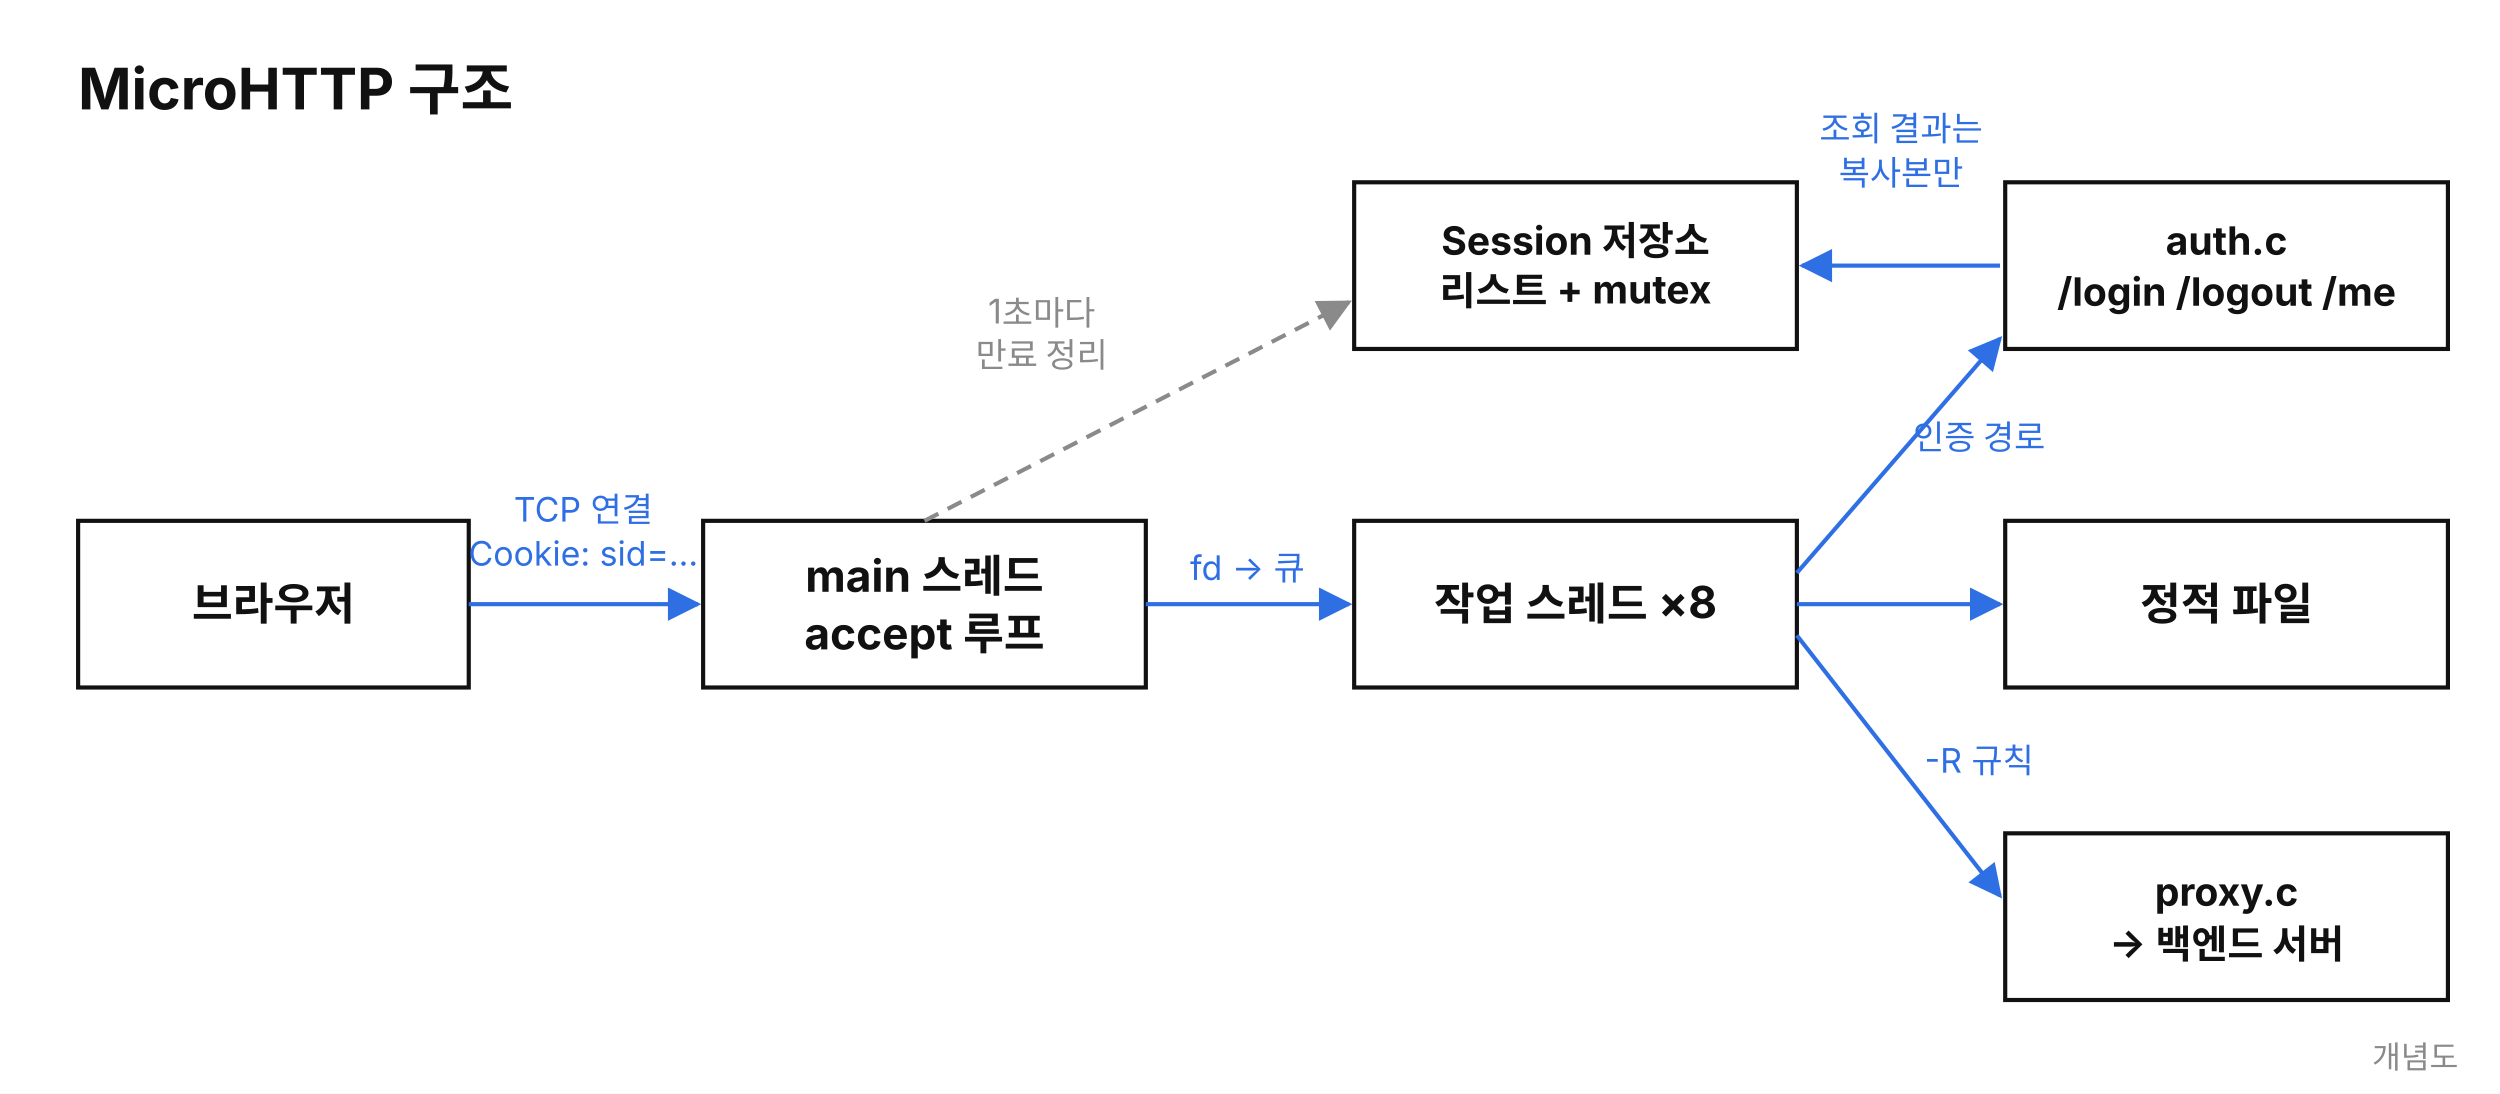
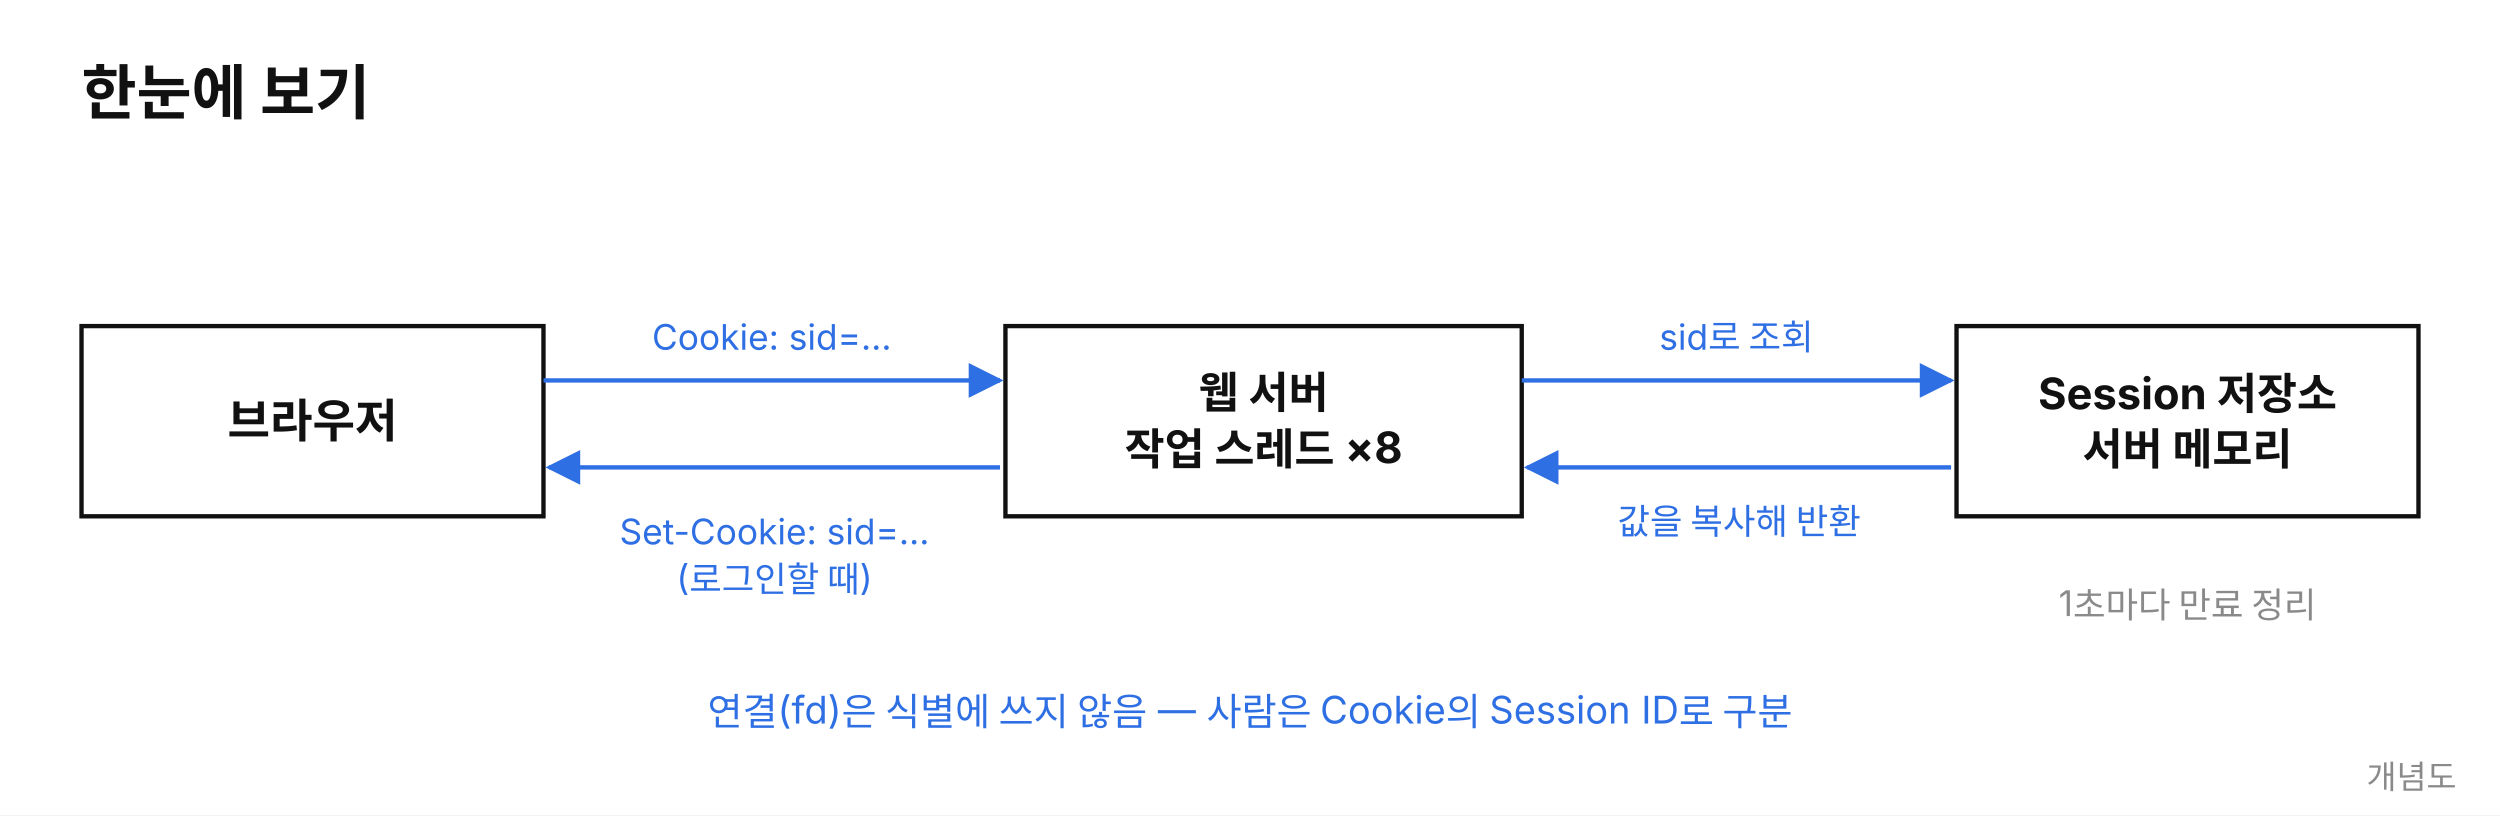
- <svg xmlns="http://www.w3.org/2000/svg" width="960" height="420" viewBox="0 0 960 420" font-family="-apple-system, 'Apple SD Gothic Neo', 'Noto Sans KR', 'Malgun Gothic', sans-serif">
+ <svg xmlns="http://www.w3.org/2000/svg" width="920" height="300" viewBox="0 0 920 300" font-family="-apple-system, 'Apple SD Gothic Neo', 'Noto Sans KR', 'Malgun Gothic', sans-serif">
  <defs>
    <marker id="blue" viewBox="0 0 10 10" refX="9" refY="5" markerWidth="8" markerHeight="8" orient="auto">
      <path d="M0,0 L10,5 L0,10 z" fill="#2f6fe4" />
    </marker>
    <marker id="blue-start" viewBox="0 0 10 10" refX="1" refY="5" markerWidth="8" markerHeight="8" orient="auto">
      <path d="M10,0 L0,5 L10,10 z" fill="#2f6fe4" />
    </marker>
    <marker id="pink" viewBox="0 0 10 10" refX="9" refY="5" markerWidth="8" markerHeight="8" orient="auto">
      <path d="M0,0 L10,5 L0,10 z" fill="#e0457b" />
    </marker>
    <marker id="pink-start" viewBox="0 0 10 10" refX="1" refY="5" markerWidth="8" markerHeight="8" orient="auto">
      <path d="M10,0 L0,5 L10,10 z" fill="#e0457b" />
    </marker>
    <marker id="gray" viewBox="0 0 10 10" refX="9" refY="5" markerWidth="8" markerHeight="8" orient="auto">
      <path d="M0,0 L10,5 L0,10 z" fill="#8a8a8a" />
    </marker>
    <marker id="gray-start" viewBox="0 0 10 10" refX="1" refY="5" markerWidth="8" markerHeight="8" orient="auto">
      <path d="M10,0 L0,5 L10,10 z" fill="#8a8a8a" />
    </marker>
  </defs>
-   <rect width="960" height="420" fill="#ffffff" />
-   <text x="30" y="42" font-size="22" font-weight="700" fill="#111111">MicroHTTP 구조</text>
-   <rect x="30" y="200" width="150" height="64" fill="#ffffff" stroke="#111111" stroke-width="1.6" />
-   <text x="105.0" y="232.0" font-size="17" font-weight="700" fill="#111111" text-anchor="middle" dominant-baseline="middle">브라우저</text>
-   <rect x="270" y="200" width="170" height="64" fill="#ffffff" stroke="#111111" stroke-width="1.6" />
-   <text x="355.0" y="220.9" font-size="17" font-weight="700" fill="#111111" text-anchor="middle" dominant-baseline="middle">main 스레드</text>
-   <text x="355.0" y="243.0" font-size="17" font-weight="700" fill="#111111" text-anchor="middle" dominant-baseline="middle">accept 루프</text>
-   <rect x="520" y="200" width="170" height="64" fill="#ffffff" stroke="#111111" stroke-width="1.6" />
-   <text x="605.0" y="232.0" font-size="17" font-weight="700" fill="#111111" text-anchor="middle" dominant-baseline="middle">작업 스레드 ×8</text>
-   <rect x="520" y="70" width="170" height="64" fill="#ffffff" stroke="#111111" stroke-width="1.6" />
-   <text x="605.0" y="92.2" font-size="15" font-weight="700" fill="#111111" text-anchor="middle" dominant-baseline="middle">Session 저장소</text>
-   <text x="605.0" y="111.8" font-size="15" font-weight="700" fill="#111111" text-anchor="middle" dominant-baseline="middle">리스트 + mutex</text>
-   <rect x="770" y="70" width="170" height="64" fill="#ffffff" stroke="#111111" stroke-width="1.6" />
-   <text x="855.0" y="92.2" font-size="15" font-weight="700" fill="#111111" text-anchor="middle" dominant-baseline="middle">auth.c</text>
-   <text x="855.0" y="111.8" font-size="15" font-weight="700" fill="#111111" text-anchor="middle" dominant-baseline="middle">/login /logout /me</text>
-   <rect x="770" y="200" width="170" height="64" fill="#ffffff" stroke="#111111" stroke-width="1.6" />
-   <text x="855.0" y="232.0" font-size="17" font-weight="700" fill="#111111" text-anchor="middle" dominant-baseline="middle">정적 파일</text>
-   <rect x="770" y="320" width="170" height="64" fill="#ffffff" stroke="#111111" stroke-width="1.6" />
-   <text x="855.0" y="342.2" font-size="15" font-weight="700" fill="#111111" text-anchor="middle" dominant-baseline="middle">proxy.c</text>
-   <text x="855.0" y="361.8" font-size="15" font-weight="700" fill="#111111" text-anchor="middle" dominant-baseline="middle">→ 백엔드 서버</text>
-   <line x1="180" y1="232" x2="268" y2="232" stroke="#2f6fe4" stroke-width="1.6" marker-end="url(#blue)" />
-   <text x="224.0" y="195.6" font-size="13" font-weight="400" fill="#2f6fe4" text-anchor="middle" dominant-baseline="middle">TCP 연결</text>
-   <text x="224.0" y="212.5" font-size="13" font-weight="400" fill="#2f6fe4" text-anchor="middle" dominant-baseline="middle">Cookie: sid=…</text>
-   <line x1="440" y1="232" x2="518" y2="232" stroke="#2f6fe4" stroke-width="1.6" marker-end="url(#blue)" />
-   <text x="479.0" y="218.0" font-size="13" font-weight="400" fill="#2f6fe4" text-anchor="middle" dominant-baseline="middle">fd → 큐</text>
-   <line x1="690" y1="220" x2="768" y2="130" stroke="#2f6fe4" stroke-width="1.6" marker-end="url(#blue)" />
-   <text x="760" y="168.0" font-size="13" font-weight="400" fill="#2f6fe4" text-anchor="middle" dominant-baseline="middle">인증 경로</text>
-   <line x1="690" y1="232" x2="768" y2="232" stroke="#2f6fe4" stroke-width="1.6" marker-end="url(#blue)" />
-   <line x1="690" y1="244" x2="768" y2="344" stroke="#2f6fe4" stroke-width="1.6" marker-end="url(#blue)" />
-   <text x="760" y="292.0" font-size="13" font-weight="400" fill="#2f6fe4" text-anchor="middle" dominant-baseline="middle">-R 규칙</text>
-   <line x1="768" y1="102" x2="692" y2="102" stroke="#2f6fe4" stroke-width="1.6" marker-end="url(#blue)" />
-   <text x="730" y="49.5" font-size="13" font-weight="400" fill="#2f6fe4" text-anchor="middle" dominant-baseline="middle">조회 결과는</text>
-   <text x="730" y="66.5" font-size="13" font-weight="400" fill="#2f6fe4" text-anchor="middle" dominant-baseline="middle">복사본만</text>
-   <line x1="355" y1="200" x2="518" y2="116" stroke="#8a8a8a" stroke-width="1.6" stroke-dasharray="6 4" marker-end="url(#gray)" />
-   <text x="400" y="119.5" font-size="13" font-weight="400" fill="#8a8a8a" text-anchor="middle" dominant-baseline="middle">1초마다</text>
-   <text x="400" y="136.4" font-size="13" font-weight="400" fill="#8a8a8a" text-anchor="middle" dominant-baseline="middle">만료 정리</text>
-   <text x="944" y="406.0" font-size="12" font-weight="400" fill="#8a8a8a" text-anchor="end" dominant-baseline="middle">개념도</text>
+   <rect width="920" height="300" fill="#ffffff" />
+   <text x="30" y="42" font-size="22" font-weight="700" fill="#111111">한눈에 보기</text>
+   <rect x="30" y="120" width="170" height="70" fill="#ffffff" stroke="#111111" stroke-width="1.6" />
+   <text x="115.0" y="155.0" font-size="17" font-weight="700" fill="#111111" text-anchor="middle" dominant-baseline="middle">브라우저</text>
+   <rect x="370" y="120" width="190" height="70" fill="#ffffff" stroke="#111111" stroke-width="1.6" />
+   <text x="465.0" y="144.6" font-size="16" font-weight="700" fill="#111111" text-anchor="middle" dominant-baseline="middle">웹 서버</text>
+   <text x="465.0" y="165.4" font-size="16" font-weight="700" fill="#111111" text-anchor="middle" dominant-baseline="middle">작업 스레드 ×8</text>
+   <rect x="720" y="120" width="170" height="70" fill="#ffffff" stroke="#111111" stroke-width="1.6" />
+   <text x="805.0" y="144.6" font-size="16" font-weight="700" fill="#111111" text-anchor="middle" dominant-baseline="middle">Session 저장소</text>
+   <text x="805.0" y="165.4" font-size="16" font-weight="700" fill="#111111" text-anchor="middle" dominant-baseline="middle">서버 메모리</text>
+   <line x1="200" y1="140" x2="368" y2="140" stroke="#2f6fe4" stroke-width="1.6" marker-end="url(#blue)" />
+   <text x="284.0" y="124.0" font-size="13" font-weight="400" fill="#2f6fe4" text-anchor="middle" dominant-baseline="middle">Cookie: sid=…</text>
+   <line x1="368" y1="172" x2="202" y2="172" stroke="#2f6fe4" stroke-width="1.6" marker-end="url(#blue)" />
+   <text x="285.0" y="195.6" font-size="13" font-weight="400" fill="#2f6fe4" text-anchor="middle" dominant-baseline="middle">Set-Cookie: sid=…</text>
+   <text x="285.0" y="212.5" font-size="13" font-weight="400" fill="#2f6fe4" text-anchor="middle" dominant-baseline="middle">(로그인할 때)</text>
+   <line x1="560" y1="140" x2="718" y2="140" stroke="#2f6fe4" stroke-width="1.6" marker-end="url(#blue)" />
+   <text x="639.0" y="124.0" font-size="13" font-weight="400" fill="#2f6fe4" text-anchor="middle" dominant-baseline="middle">sid로 조회</text>
+   <line x1="718" y1="172" x2="562" y2="172" stroke="#2f6fe4" stroke-width="1.6" marker-end="url(#blue)" />
+   <text x="640.0" y="192.0" font-size="13" font-weight="400" fill="#2f6fe4" text-anchor="middle" dominant-baseline="middle">값을 복사해 반환</text>
+   <text x="805" y="222.0" font-size="13" font-weight="400" fill="#8a8a8a" text-anchor="middle" dominant-baseline="middle">1초마다 만료 정리</text>
+   <text x="460" y="262.0" font-size="14" font-weight="400" fill="#2f6fe4" text-anchor="middle" dominant-baseline="middle">연결(fd)은 식별에 쓰지 않음 — 사람은 Cookie의 Session ID로 구분</text>
+   <text x="904" y="286.0" font-size="12" font-weight="400" fill="#8a8a8a" text-anchor="end" dominant-baseline="middle">개념도</text>
</svg>
